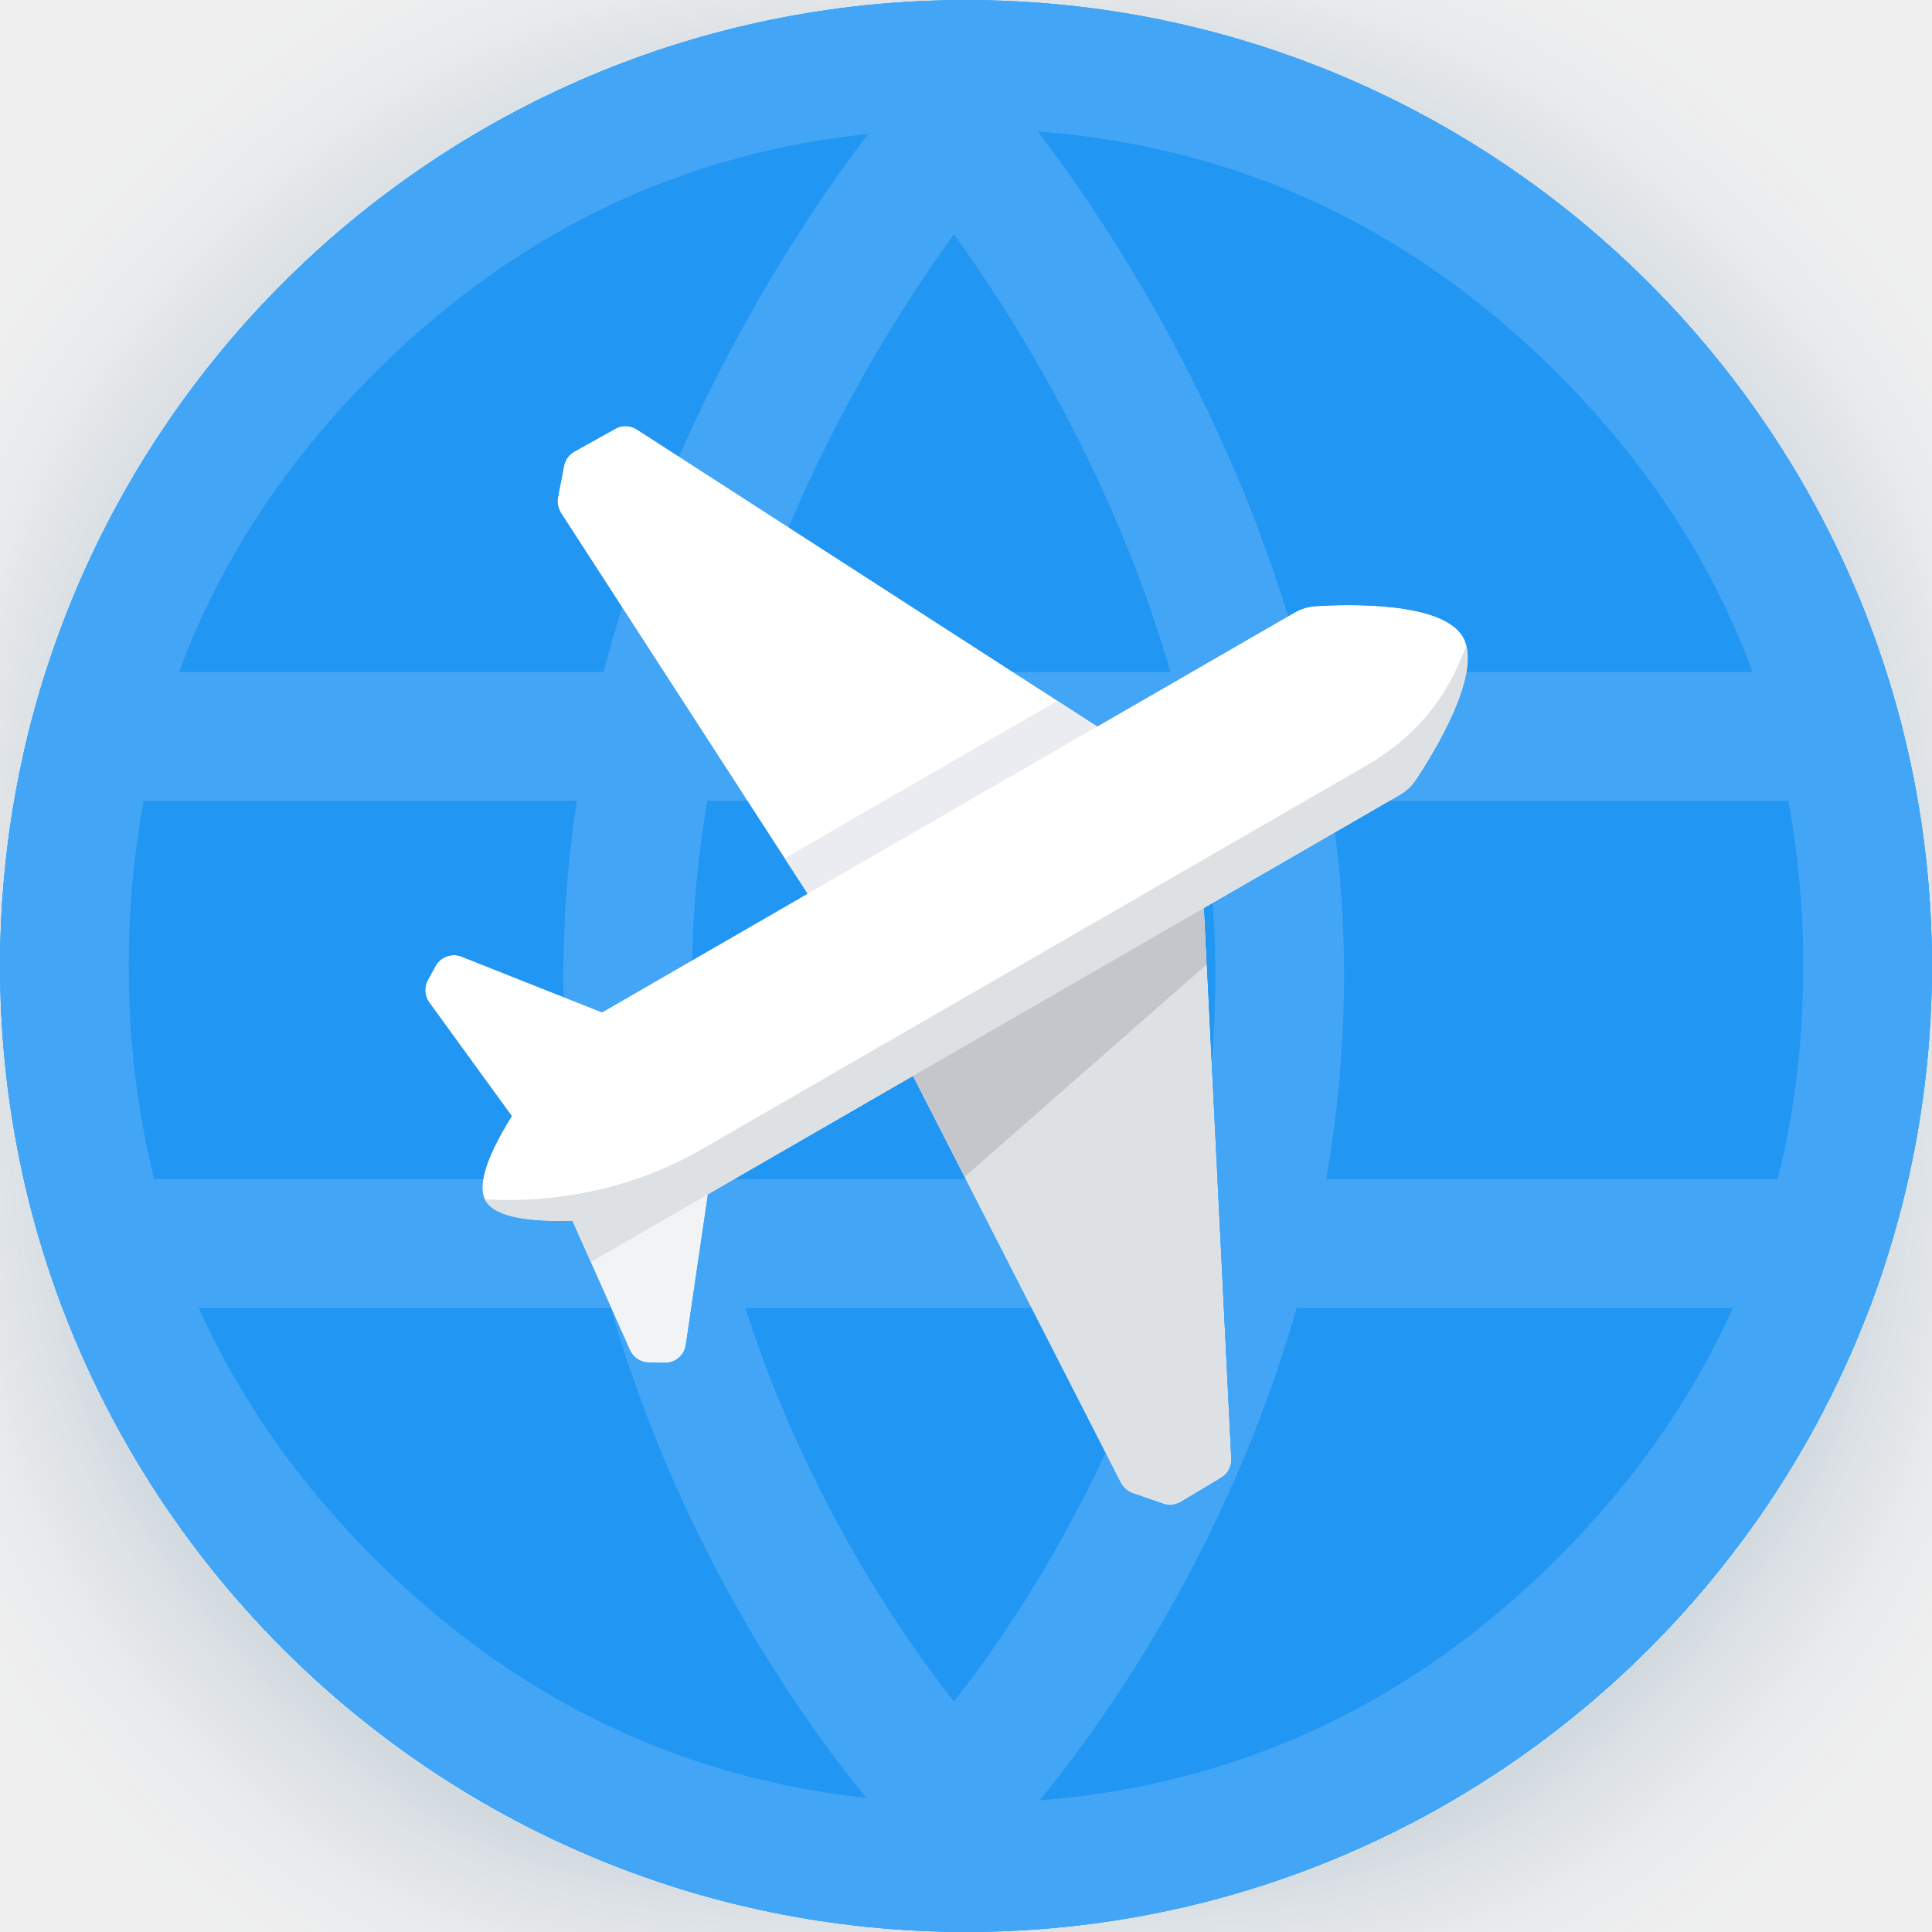
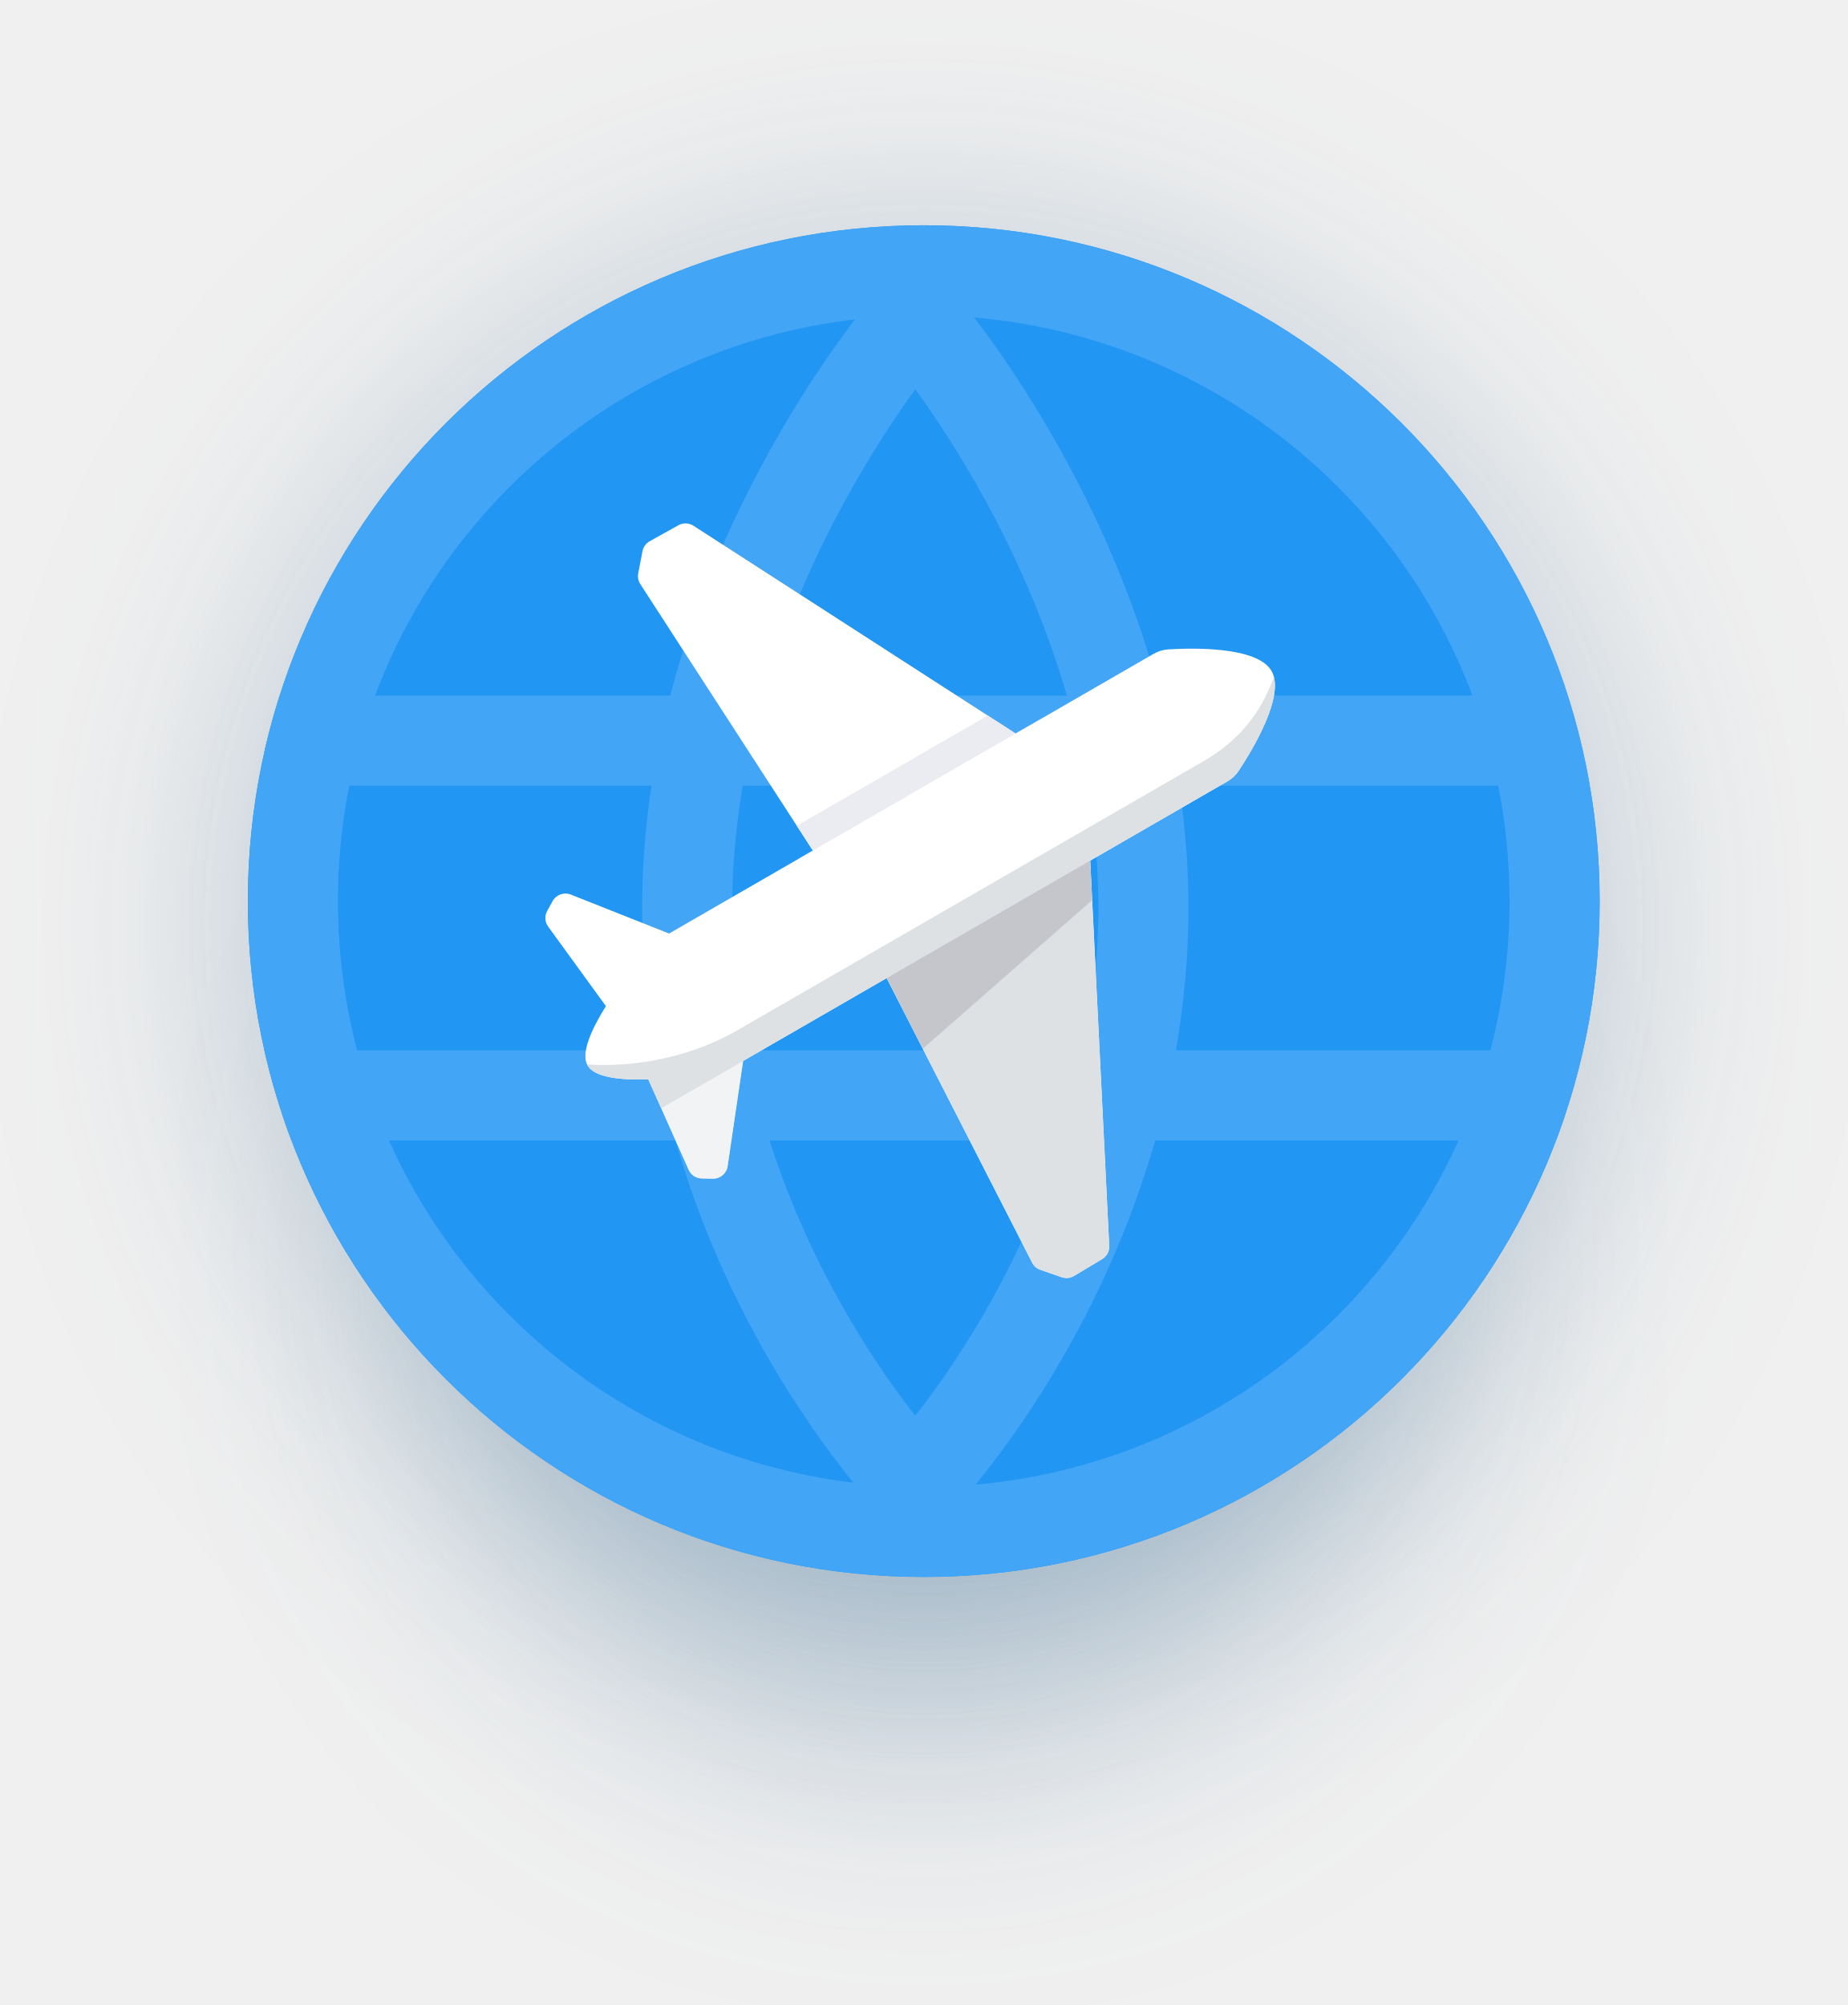
- <svg xmlns="http://www.w3.org/2000/svg" width="60" height="60" viewBox="0 0 60 60" fill="none">
+ <svg xmlns="http://www.w3.org/2000/svg" width="82" height="89" viewBox="0 0 82 89" fill="none">
+   <g filter="url(#filter0_d_1_705)">
+     <path fill-rule="evenodd" clip-rule="evenodd" d="M41 70C53.15 70 63 60.15 63 48C63 35.85 53.15 26 41 26C28.85 26 19 35.85 19 48C19 60.15 28.85 70 41 70Z" fill="black" fill-opacity="0.01" />
+   </g>
+   <g filter="url(#filter1_d_1_705)">
+     <path fill-rule="evenodd" clip-rule="evenodd" d="M41 70C57.569 70 71 56.569 71 40C71 23.431 57.569 10 41 10C24.431 10 11 23.431 11 40C11 56.569 24.431 70 41 70Z" fill="#2196F3" />
+     <path d="M69 40C69 55.464 56.464 68 41 68C25.536 68 13 55.464 13 40C13 24.536 25.536 12 41 12C56.464 12 69 24.536 69 40Z" stroke="#42A5F5" stroke-width="4" />
+   </g>
+   <mask id="mask0_1_705" style="mask-type:luminance" maskUnits="userSpaceOnUse" x="11" y="10" width="60" height="60">
+     <path fill-rule="evenodd" clip-rule="evenodd" d="M41 70C57.569 70 71 56.569 71 40C71 23.431 57.569 10 41 10C24.431 10 11 23.431 11 40C11 56.569 24.431 70 41 70Z" fill="white" />
+   </mask>
+   <g mask="url(#mask0_1_705)">
+     <path d="M13.714 32.875H67.536" stroke="#42A5F5" stroke-width="4" stroke-linecap="square" />
+     <path d="M13.714 48.625H67.536" stroke="#42A5F5" stroke-width="4" stroke-linecap="square" />
+     <path d="M40.25 14.5C40.25 14.5 30.288 26.078 30.503 40.75C30.719 55.422 40.25 65.5 40.25 65.5" stroke="#42A5F5" stroke-width="4" stroke-linecap="round" stroke-linejoin="round" />
+     <path d="M41 14.5C41 14.5 50.962 26.078 50.746 40.75C50.531 55.422 41 65.5 41 65.5" stroke="#42A5F5" stroke-width="4" stroke-linecap="round" stroke-linejoin="round" />
+   </g>
+   <path fill-rule="evenodd" clip-rule="evenodd" d="M51.195 29.028C51.395 28.912 51.615 28.841 51.846 28.826C52.862 28.762 55.798 28.678 56.435 29.781C57.072 30.884 55.53 33.384 54.966 34.231C54.838 34.423 54.666 34.578 54.466 34.694L48.39 38.202L49.234 55.302C49.246 55.541 49.125 55.768 48.919 55.891L47.67 56.639C47.505 56.738 47.306 56.759 47.124 56.696L46.178 56.369C46.019 56.314 45.888 56.2 45.811 56.051L39.353 43.419L32.984 47.096L32.297 51.768C32.25 52.091 31.969 52.329 31.643 52.323L31.145 52.313C30.893 52.308 30.666 52.158 30.564 51.928L28.774 47.912C27.544 47.952 26.389 47.831 26.079 47.294C25.77 46.758 26.243 45.702 26.893 44.661L24.329 41.13C24.181 40.926 24.165 40.655 24.287 40.435L24.527 39.999C24.685 39.713 25.031 39.589 25.335 39.709L29.697 41.439L36.078 37.755L28.419 25.927C28.328 25.786 28.295 25.615 28.327 25.45L28.517 24.467C28.553 24.279 28.671 24.116 28.839 24.023L30.111 23.315C30.321 23.198 30.578 23.207 30.779 23.337L45.077 32.56L51.195 29.028Z" fill="white" />
+   <mask id="mask1_1_705" style="mask-type:luminance" maskUnits="userSpaceOnUse" x="24" y="23" width="33" height="34">
+     <path fill-rule="evenodd" clip-rule="evenodd" d="M51.195 29.028C51.395 28.912 51.615 28.841 51.846 28.826C52.862 28.762 55.798 28.678 56.435 29.781C57.072 30.884 55.53 33.384 54.966 34.231C54.838 34.423 54.666 34.578 54.466 34.694L48.39 38.202L49.234 55.302C49.246 55.541 49.125 55.768 48.919 55.891L47.67 56.639C47.505 56.738 47.306 56.759 47.124 56.696L46.178 56.369C46.019 56.314 45.888 56.2 45.811 56.051L39.353 43.419L32.984 47.096L32.297 51.768C32.25 52.091 31.969 52.329 31.643 52.323L31.145 52.313C30.893 52.308 30.666 52.158 30.564 51.928L28.774 47.912C27.544 47.952 26.389 47.831 26.079 47.294C25.77 46.758 26.243 45.702 26.893 44.661L24.329 41.13C24.181 40.926 24.165 40.655 24.287 40.435L24.527 39.999C24.685 39.713 25.031 39.589 25.335 39.709L29.697 41.439L36.078 37.755L28.419 25.927C28.328 25.786 28.295 25.615 28.327 25.45L28.517 24.467C28.553 24.279 28.671 24.116 28.839 24.023L30.111 23.315C30.321 23.198 30.578 23.207 30.779 23.337L45.077 32.56L51.195 29.028Z" fill="white" />
+   </mask>
+   <g mask="url(#mask1_1_705)">
+     <rect x="45.536" y="30.784" width="1.309" height="12.408" transform="rotate(60 45.536 30.7839)" fill="#EBECF2" />
+     <path fill-rule="evenodd" clip-rule="evenodd" d="M48.919 55.891C49.125 55.768 49.246 55.541 49.234 55.302L48.363 37.643L39.126 42.975L45.811 56.051C45.888 56.2 46.019 56.314 46.178 56.369L47.124 56.696C47.306 56.759 47.505 56.738 47.67 56.639L48.919 55.891Z" fill="#DEE1E3" />
+     <path opacity="0.4" fill-rule="evenodd" clip-rule="evenodd" d="M28.837 47.801L28.748 47.853L30.564 51.928C30.666 52.158 30.893 52.308 31.145 52.313L31.643 52.323C31.969 52.329 32.25 52.091 32.297 51.768L33.023 46.833L32.56 47.101C32.417 47.183 32.263 47.245 32.101 47.281C31.551 47.404 30.155 47.695 28.837 47.801Z" fill="#DEE1E3" />
+     <path fill-rule="evenodd" clip-rule="evenodd" d="M39.248 43.213L48.378 37.943L48.477 39.954L40.956 46.554L39.248 43.213Z" fill="#C5C6CC" />
+     <path fill-rule="evenodd" clip-rule="evenodd" d="M57.482 32.952L27.691 50.152C27.691 50.152 26.812 48.564 26.079 47.294C26.07 47.279 26.062 47.263 26.054 47.247C27.406 47.345 30.127 47.235 32.766 45.711L53.391 33.804C55.682 32.481 56.243 30.767 56.553 30.031C57.031 31.316 57.482 32.952 57.482 32.952Z" fill="#DEE1E3" />
+   </g>
  <defs>
-     <filter id="filter_1_707_dd" x="-3" y="13" width="66" height="66" filterUnits="userSpaceOnUse" color-interpolation-filters="sRGB">
+     <filter id="filter0_d_1_705" x="8" y="23" width="66" height="66" filterUnits="userSpaceOnUse" color-interpolation-filters="sRGB">
      <feFlood flood-opacity="0" result="BackgroundImageFix" />
      <feColorMatrix in="SourceAlpha" type="matrix" values="0 0 0 0 0 0 0 0 0 0 0 0 0 0 0 0 0 0 127 0" result="hardAlpha" />
-       <feOffset dx="0" dy="8" />
-       <feGaussianBlur stdDeviation="3.667" />
-       <feComposite in2="hardAlpha" operator="out" k2="-1" k3="1" />
+       <feOffset dy="8" />
+       <feGaussianBlur stdDeviation="5.5" />
      <feColorMatrix type="matrix" values="0 0 0 0 0.216 0 0 0 0 0.408 0 0 0 0 0.557 0 0 0 0.25 0" />
-       <feBlend mode="normal" in2="BackgroundImageFix" result="effect_dropShadow_1" />
-       <feBlend mode="normal" in="SourceGraphic" in2="effect_dropShadow_1" result="shape" />
+       <feBlend mode="normal" in2="BackgroundImageFix" result="effect1_dropShadow_1_705" />
+       <feBlend mode="normal" in="SourceGraphic" in2="effect1_dropShadow_1_705" result="shape" />
    </filter>
-     <filter id="filter_1_708_dd" x="-11" y="-10" width="82" height="82" filterUnits="userSpaceOnUse" color-interpolation-filters="sRGB">
+     <filter id="filter1_d_1_705" x="0" y="0" width="82" height="82" filterUnits="userSpaceOnUse" color-interpolation-filters="sRGB">
      <feFlood flood-opacity="0" result="BackgroundImageFix" />
      <feColorMatrix in="SourceAlpha" type="matrix" values="0 0 0 0 0 0 0 0 0 0 0 0 0 0 0 0 0 0 127 0" result="hardAlpha" />
-       <feOffset dx="0" dy="1" />
-       <feGaussianBlur stdDeviation="3.667" />
-       <feComposite in2="hardAlpha" operator="out" k2="-1" k3="1" />
+       <feOffset dy="1" />
+       <feGaussianBlur stdDeviation="5.5" />
      <feColorMatrix type="matrix" values="0 0 0 0 0.216 0 0 0 0 0.408 0 0 0 0 0.557 0 0 0 0.3 0" />
-       <feBlend mode="normal" in2="BackgroundImageFix" result="effect_dropShadow_1" />
-       <feBlend mode="normal" in="SourceGraphic" in2="effect_dropShadow_1" result="shape" />
+       <feBlend mode="normal" in2="BackgroundImageFix" result="effect1_dropShadow_1_705" />
+       <feBlend mode="normal" in="SourceGraphic" in2="effect1_dropShadow_1_705" result="shape" />
    </filter>
  </defs>
-   <g filter="url(#filter_1_707_dd)">
-     <path id="Shadow" d="M30 60C42.15 60 52 50.15 52 38C52 25.84 42.15 16 30 16C17.84 16 8 25.84 8 38C8 50.15 17.84 60 30 60Z" fill="#000000" fill-opacity="0" fill-rule="evenodd" />
-     <path id="Shadow" d="M52 38C52 25.84 42.15 16 30 16C17.84 16 8 25.84 8 38C8 50.15 17.84 60 30 60C42.15 60 52 50.15 52 38Z" stroke="#38AEF5" stroke-opacity="0" stroke-width="0" />
-   </g>
-   <g filter="url(#filter_1_708_dd)">
-     <path id="Oval" d="M30 60C46.56 60 60 46.56 60 30C60 13.43 46.56 0 30 0C13.43 0 0 13.43 0 30C0 46.56 13.43 60 30 60Z" fill="#2196F3" fill-opacity="1" fill-rule="evenodd" />
-     <path id="Oval" d="M60 30C60 46.56 46.56 60 30 60C13.43 60 0 46.56 0 30C0 13.43 13.43 0 30 0C46.56 0 60 13.43 60 30ZM54.09 20.01Q56 24.61 56 30Q56 35.38 54.09 39.98Q52.19 44.57 48.38 48.38Q44.57 52.19 39.98 54.09Q35.38 56 30 56Q24.61 56 20.01 54.09Q15.42 52.19 11.61 48.38Q7.8 44.57 5.9 39.98Q4 35.38 4 30Q4 24.61 5.9 20.01Q7.8 15.42 11.61 11.61Q15.42 7.8 20.01 5.9Q24.61 4 30 4Q35.38 4 39.98 5.9Q44.57 7.8 48.38 11.61Q52.19 15.42 54.09 20.01Z" fill="#42A5F5" fill-opacity="1" fill-rule="evenodd" />
-   </g>
-   <mask id="mask1_709" mask-type="alpha" maskUnits="userSpaceOnUse" x="0" y="0" width="60" height="60">
-     <path id="Oval" d="M30 60C46.56 60 60 46.56 60 30C60 13.43 46.56 0 30 0C13.43 0 0 13.43 0 30C0 46.56 13.43 60 30 60Z" fill="#FFFFFF" fill-opacity="1" fill-rule="evenodd" />
-   </mask>
-   <g mask="url(#mask1_709)">
-     <path id="Line" d="M2.71 22.87L56.53 22.87" stroke="#42A5F5" stroke-opacity="1" stroke-width="4" stroke-linecap="square" />
-     <path id="Line" d="M2.71 38.62L56.53 38.62" stroke="#42A5F5" stroke-opacity="1" stroke-width="4" stroke-linecap="square" />
-     <path id="Path 2" d="M29.25 4.5C29.25 4.5 19.28 16.07 19.5 30.75C19.71 45.42 29.25 55.5 29.25 55.5" stroke="#42A5F5" stroke-opacity="1" stroke-width="4" stroke-linejoin="round" stroke-linecap="round" />
-     <path id="Path 2" d="M30 4.5C30 4.5 39.96 16.07 39.74 30.75C39.53 45.42 30 55.5 30 55.5" stroke="#42A5F5" stroke-opacity="1" stroke-width="4" stroke-linejoin="round" stroke-linecap="round" />
-   </g>
-   <mask id="mask_1_717" fill="white">
-     <path id="Combined Shape" d="M45.435 19.781C44.798 18.679 41.866 18.762 40.847 18.826C40.617 18.84 40.395 18.912 40.195 19.028L34.077 22.56L19.779 13.337C19.578 13.207 19.319 13.195 19.111 13.315L17.839 14.023C17.673 14.119 17.553 14.279 17.517 14.467L17.327 15.45C17.295 15.615 17.335 15.782 17.419 15.927L25.078 27.755L18.697 31.439L14.335 29.709C14.031 29.589 13.685 29.713 13.527 29.999L13.287 30.435C13.165 30.655 13.181 30.926 13.329 31.13L15.893 34.661C15.243 35.702 14.77 36.758 15.079 37.294C15.389 37.831 16.544 37.952 17.774 37.912L19.564 41.928C19.666 42.158 19.893 42.308 20.145 42.313L20.643 42.323C20.969 42.329 21.25 42.091 21.297 41.768L21.984 37.096L28.353 33.419L34.811 46.051C34.895 46.196 35.019 46.314 35.178 46.369L36.124 46.696C36.306 46.759 36.504 46.735 36.67 46.639L37.919 45.891C38.127 45.771 38.246 45.541 38.234 45.302L37.39 28.202L43.466 24.694C43.666 24.578 43.839 24.422 43.967 24.23C44.532 23.381 46.071 20.883 45.435 19.781Z" clip-rule="evenodd" fill="" fill-opacity="1" fill-rule="evenodd" />
-   </mask>
-   <path id="Combined Shape" d="M45.435 19.781C44.798 18.679 41.866 18.762 40.847 18.826C40.617 18.84 40.395 18.912 40.195 19.028L34.077 22.56L19.779 13.337C19.578 13.207 19.319 13.195 19.111 13.315L17.839 14.023C17.673 14.119 17.553 14.279 17.517 14.467L17.327 15.45C17.295 15.615 17.335 15.782 17.419 15.927L25.078 27.755L18.697 31.439L14.335 29.709C14.031 29.589 13.685 29.713 13.527 29.999L13.287 30.435C13.165 30.655 13.181 30.926 13.329 31.13L15.893 34.661C15.243 35.702 14.77 36.758 15.079 37.294C15.389 37.831 16.544 37.952 17.774 37.912L19.564 41.928C19.666 42.158 19.893 42.308 20.145 42.313L20.643 42.323C20.969 42.329 21.25 42.091 21.297 41.768L21.984 37.096L28.353 33.419L34.811 46.051C34.895 46.196 35.019 46.314 35.178 46.369L36.124 46.696C36.306 46.759 36.504 46.735 36.67 46.639L37.919 45.891C38.127 45.771 38.246 45.541 38.234 45.302L37.39 28.202L43.466 24.694C43.666 24.578 43.839 24.422 43.967 24.23C44.532 23.381 46.071 20.883 45.435 19.781Z" clip-rule="evenodd" fill="#FFFFFF" fill-opacity="1" fill-rule="evenodd" mask="url(#mask_1_717)" />
-   <path id="Combined Shape" d="" fill="#979797" fill-opacity="0" fill-rule="nonzero" />
-   <mask id="mask1_723" mask-type="alpha" maskUnits="userSpaceOnUse" x="5.692" y="3.513" width="49.181" height="50.139">
-     <mask id="mask_1_723" fill="white">
-       <path id="Combined Shape" d="M45.435 19.781C44.798 18.679 41.866 18.762 40.847 18.826C40.617 18.84 40.395 18.912 40.195 19.028L34.077 22.56L19.779 13.337C19.578 13.207 19.319 13.195 19.111 13.315L17.839 14.023C17.673 14.119 17.553 14.279 17.517 14.467L17.327 15.45C17.295 15.615 17.335 15.782 17.419 15.927L25.078 27.755L18.697 31.439L14.335 29.709C14.031 29.589 13.685 29.713 13.527 29.999L13.287 30.435C13.165 30.655 13.181 30.926 13.329 31.13L15.893 34.661C15.243 35.702 14.77 36.758 15.079 37.294C15.389 37.831 16.544 37.952 17.774 37.912L19.564 41.928C19.666 42.158 19.893 42.308 20.145 42.313L20.643 42.323C20.969 42.329 21.25 42.091 21.297 41.768L21.984 37.096L28.353 33.419L34.811 46.051C34.895 46.196 35.019 46.314 35.178 46.369L36.124 46.696C36.306 46.759 36.504 46.735 36.67 46.639L37.919 45.891C38.127 45.771 38.246 45.541 38.234 45.302L37.39 28.202L43.466 24.694C43.666 24.578 43.839 24.422 43.967 24.23C44.532 23.381 46.071 20.883 45.435 19.781Z" clip-rule="evenodd" fill="" fill-opacity="1" fill-rule="evenodd" />
-     </mask>
-     <path id="Combined Shape" d="M45.435 19.781C44.798 18.679 41.866 18.762 40.847 18.826C40.617 18.84 40.395 18.912 40.195 19.028L34.077 22.56L19.779 13.337C19.578 13.207 19.319 13.195 19.111 13.315L17.839 14.023C17.673 14.119 17.553 14.279 17.517 14.467L17.327 15.45C17.295 15.615 17.335 15.782 17.419 15.927L25.078 27.755L18.697 31.439L14.335 29.709C14.031 29.589 13.685 29.713 13.527 29.999L13.287 30.435C13.165 30.655 13.181 30.926 13.329 31.13L15.893 34.661C15.243 35.702 14.77 36.758 15.079 37.294C15.389 37.831 16.544 37.952 17.774 37.912L19.564 41.928C19.666 42.158 19.893 42.308 20.145 42.313L20.643 42.323C20.969 42.329 21.25 42.091 21.297 41.768L21.984 37.096L28.353 33.419L34.811 46.051C34.895 46.196 35.019 46.314 35.178 46.369L36.124 46.696C36.306 46.759 36.504 46.735 36.67 46.639L37.919 45.891C38.127 45.771 38.246 45.541 38.234 45.302L37.39 28.202L43.466 24.694C43.666 24.578 43.839 24.422 43.967 24.23C44.532 23.381 46.071 20.883 45.435 19.781Z" clip-rule="evenodd" fill="#FFFFFF" fill-opacity="1" fill-rule="evenodd" mask="url(#mask_1_723)" />
-     <path id="Combined Shape" d="" fill="#979797" fill-opacity="0" fill-rule="nonzero" />
-   </mask>
-   <g mask="url(#mask1_723)">
-     <rect id="Rectangle 7" x="34.536" y="20.784" width="1.309" height="12.408" transform="rotate(60 34.53601 20.78381)" fill="#EBECF2" fill-opacity="1" />
-     <rect id="Rectangle 7" x="34.536" y="20.784" width="1.309" height="12.408" transform="rotate(60 34.53601 20.78381)" stroke="#979797" stroke-opacity="0" stroke-width="0" />
-   </g>
-   <g mask="url(#mask1_723)">
-     <path id="Rectangle 5" d="M37.91 45.89C38.12 45.76 38.24 45.54 38.23 45.3L37.36 27.64L28.12 32.97L34.81 46.05C34.88 46.2 35.01 46.31 35.17 46.36L36.12 46.69C36.3 46.75 36.5 46.73 36.66 46.63L37.91 45.89Z" fill="#DEE1E3" fill-opacity="1" fill-rule="evenodd" />
-     <path id="Rectangle 5" d="M37.36 27.64L28.12 32.97L34.81 46.05C34.89 46.19 35.01 46.31 35.17 46.36L36.12 46.69C36.3 46.75 36.5 46.73 36.66 46.63L37.91 45.89C38.12 45.77 38.24 45.54 38.23 45.3L37.36 27.64Z" stroke="#979797" stroke-opacity="0" stroke-width="0" />
-   </g>
-   <g mask="url(#mask1_723)">
-     <g opacity="0.4" style="mix-blend-mode:normal">
-       <mask id="mask_1_731" fill="white">
-         <path id="Combined Shape" d="M17.837 37.801L17.748 37.853L19.564 41.928C19.666 42.158 19.893 42.308 20.145 42.313L20.643 42.323C20.969 42.329 21.25 42.091 21.297 41.768L22.023 36.833L21.56 37.101C21.417 37.184 21.262 37.245 21.101 37.281C20.55 37.404 19.154 37.695 17.837 37.801Z" clip-rule="evenodd" fill="" fill-opacity="1" fill-rule="evenodd" />
-       </mask>
-       <path id="Combined Shape" d="M17.837 37.801L17.748 37.853L19.564 41.928C19.666 42.158 19.893 42.308 20.145 42.313L20.643 42.323C20.969 42.329 21.25 42.091 21.297 41.768L22.023 36.833L21.56 37.101C21.417 37.184 21.262 37.245 21.101 37.281C20.55 37.404 19.154 37.695 17.837 37.801Z" clip-rule="evenodd" fill="#DEE1E3" fill-opacity="1" fill-rule="evenodd" mask="url(#mask_1_731)" />
-       <path id="Combined Shape" d="" fill="#979797" fill-opacity="0" fill-rule="nonzero" />
-     </g>
-   </g>
-   <g mask="url(#mask1_723)">
-     <mask id="mask_1_734" fill="white">
-       <path id="Combined Shape" d="M28.248 33.214L37.378 27.943L37.477 29.954L29.956 36.554L28.248 33.214Z" clip-rule="evenodd" fill="" fill-opacity="1" fill-rule="evenodd" />
-     </mask>
-     <path id="Combined Shape" d="M28.248 33.214L37.378 27.943L37.477 29.954L29.956 36.554L28.248 33.214Z" clip-rule="evenodd" fill="#C5C6CC" fill-opacity="1" fill-rule="evenodd" mask="url(#mask_1_734)" />
-     <path id="Combined Shape" d="" fill="#979797" fill-opacity="0" fill-rule="nonzero" />
-   </g>
-   <g mask="url(#mask1_723)">
-     <path id="Combined Shape" d="M46.48 22.95L16.69 40.15C16.69 40.15 15.81 38.56 15.07 37.29C15.07 37.27 15.06 37.26 15.05 37.24C16.4 37.34 19.12 37.23 21.76 35.71L42.39 23.8C44.68 22.48 45.24 20.76 45.55 20.03C46.03 21.31 46.48 22.95 46.48 22.95Z" fill="#DEE1E3" fill-opacity="1" fill-rule="evenodd" />
-     <path id="Combined Shape" d="M16.69 40.15C16.69 40.15 15.81 38.56 15.07 37.29C15.07 37.27 15.06 37.26 15.05 37.24C16.4 37.34 19.12 37.23 21.76 35.71L42.39 23.8C44.68 22.48 45.24 20.76 45.55 20.03C46.03 21.31 46.48 22.95 46.48 22.95L16.69 40.15Z" stroke="#979797" stroke-opacity="0" stroke-width="0" />
-   </g>
</svg>
